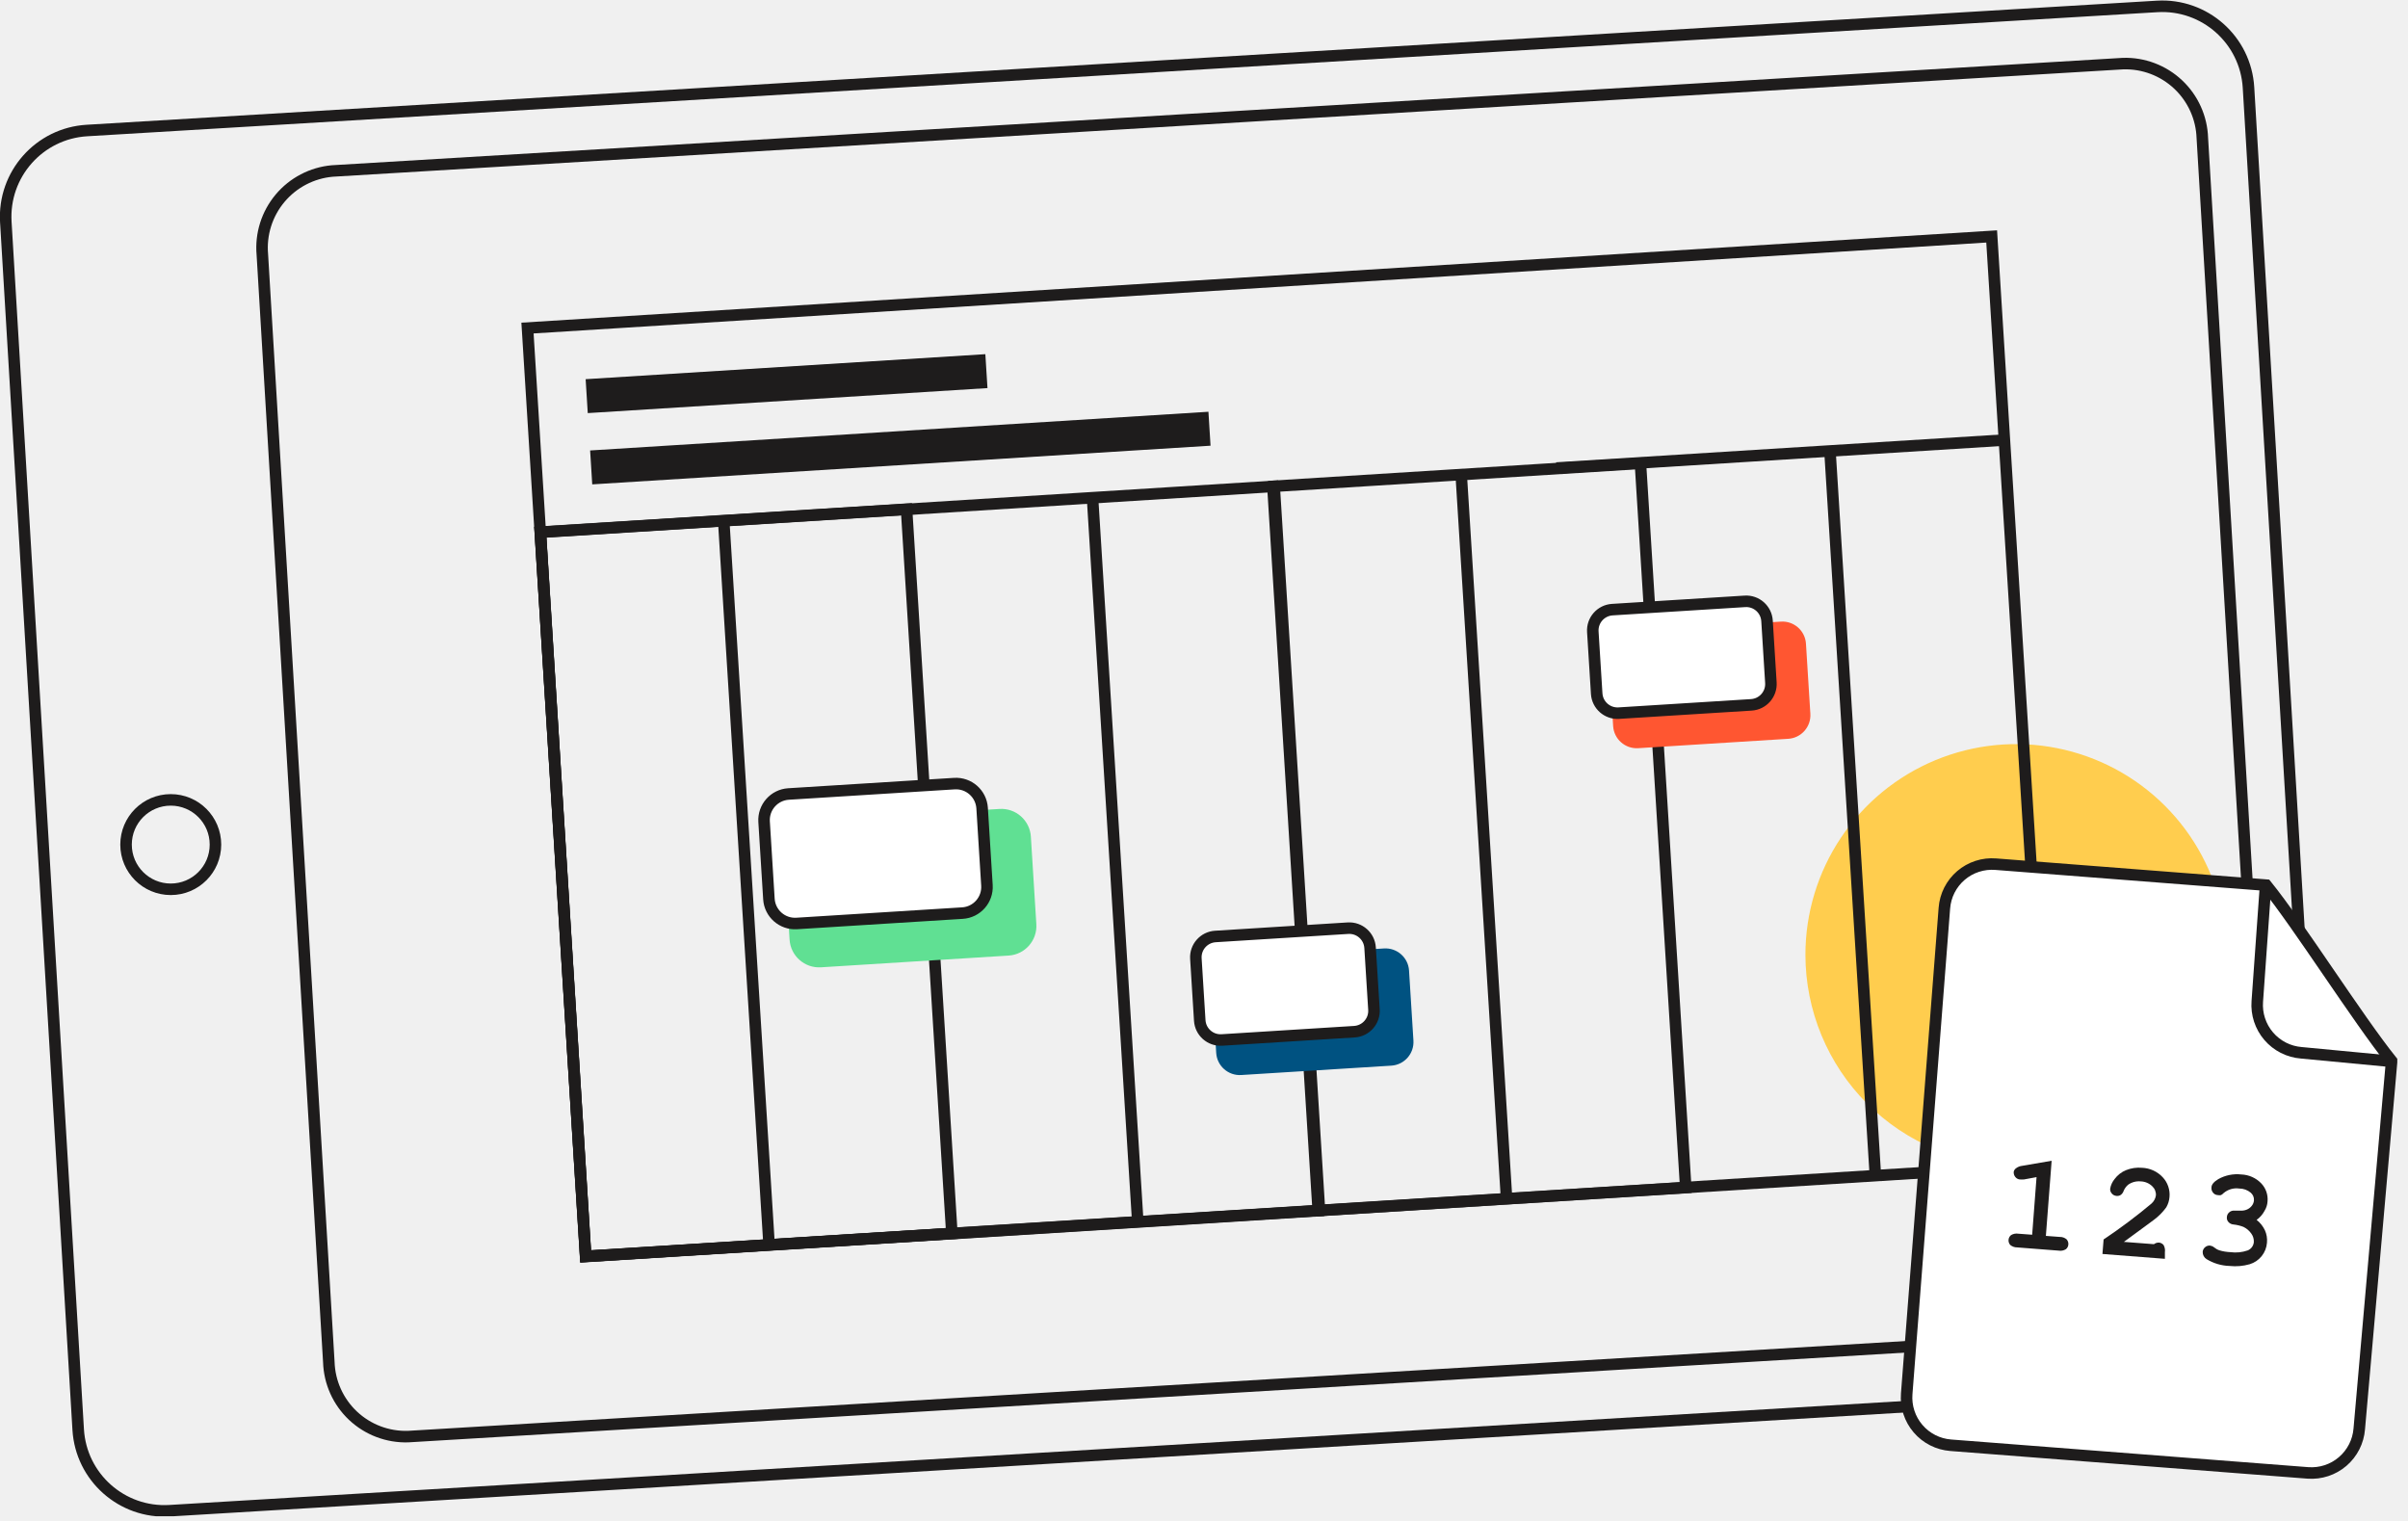
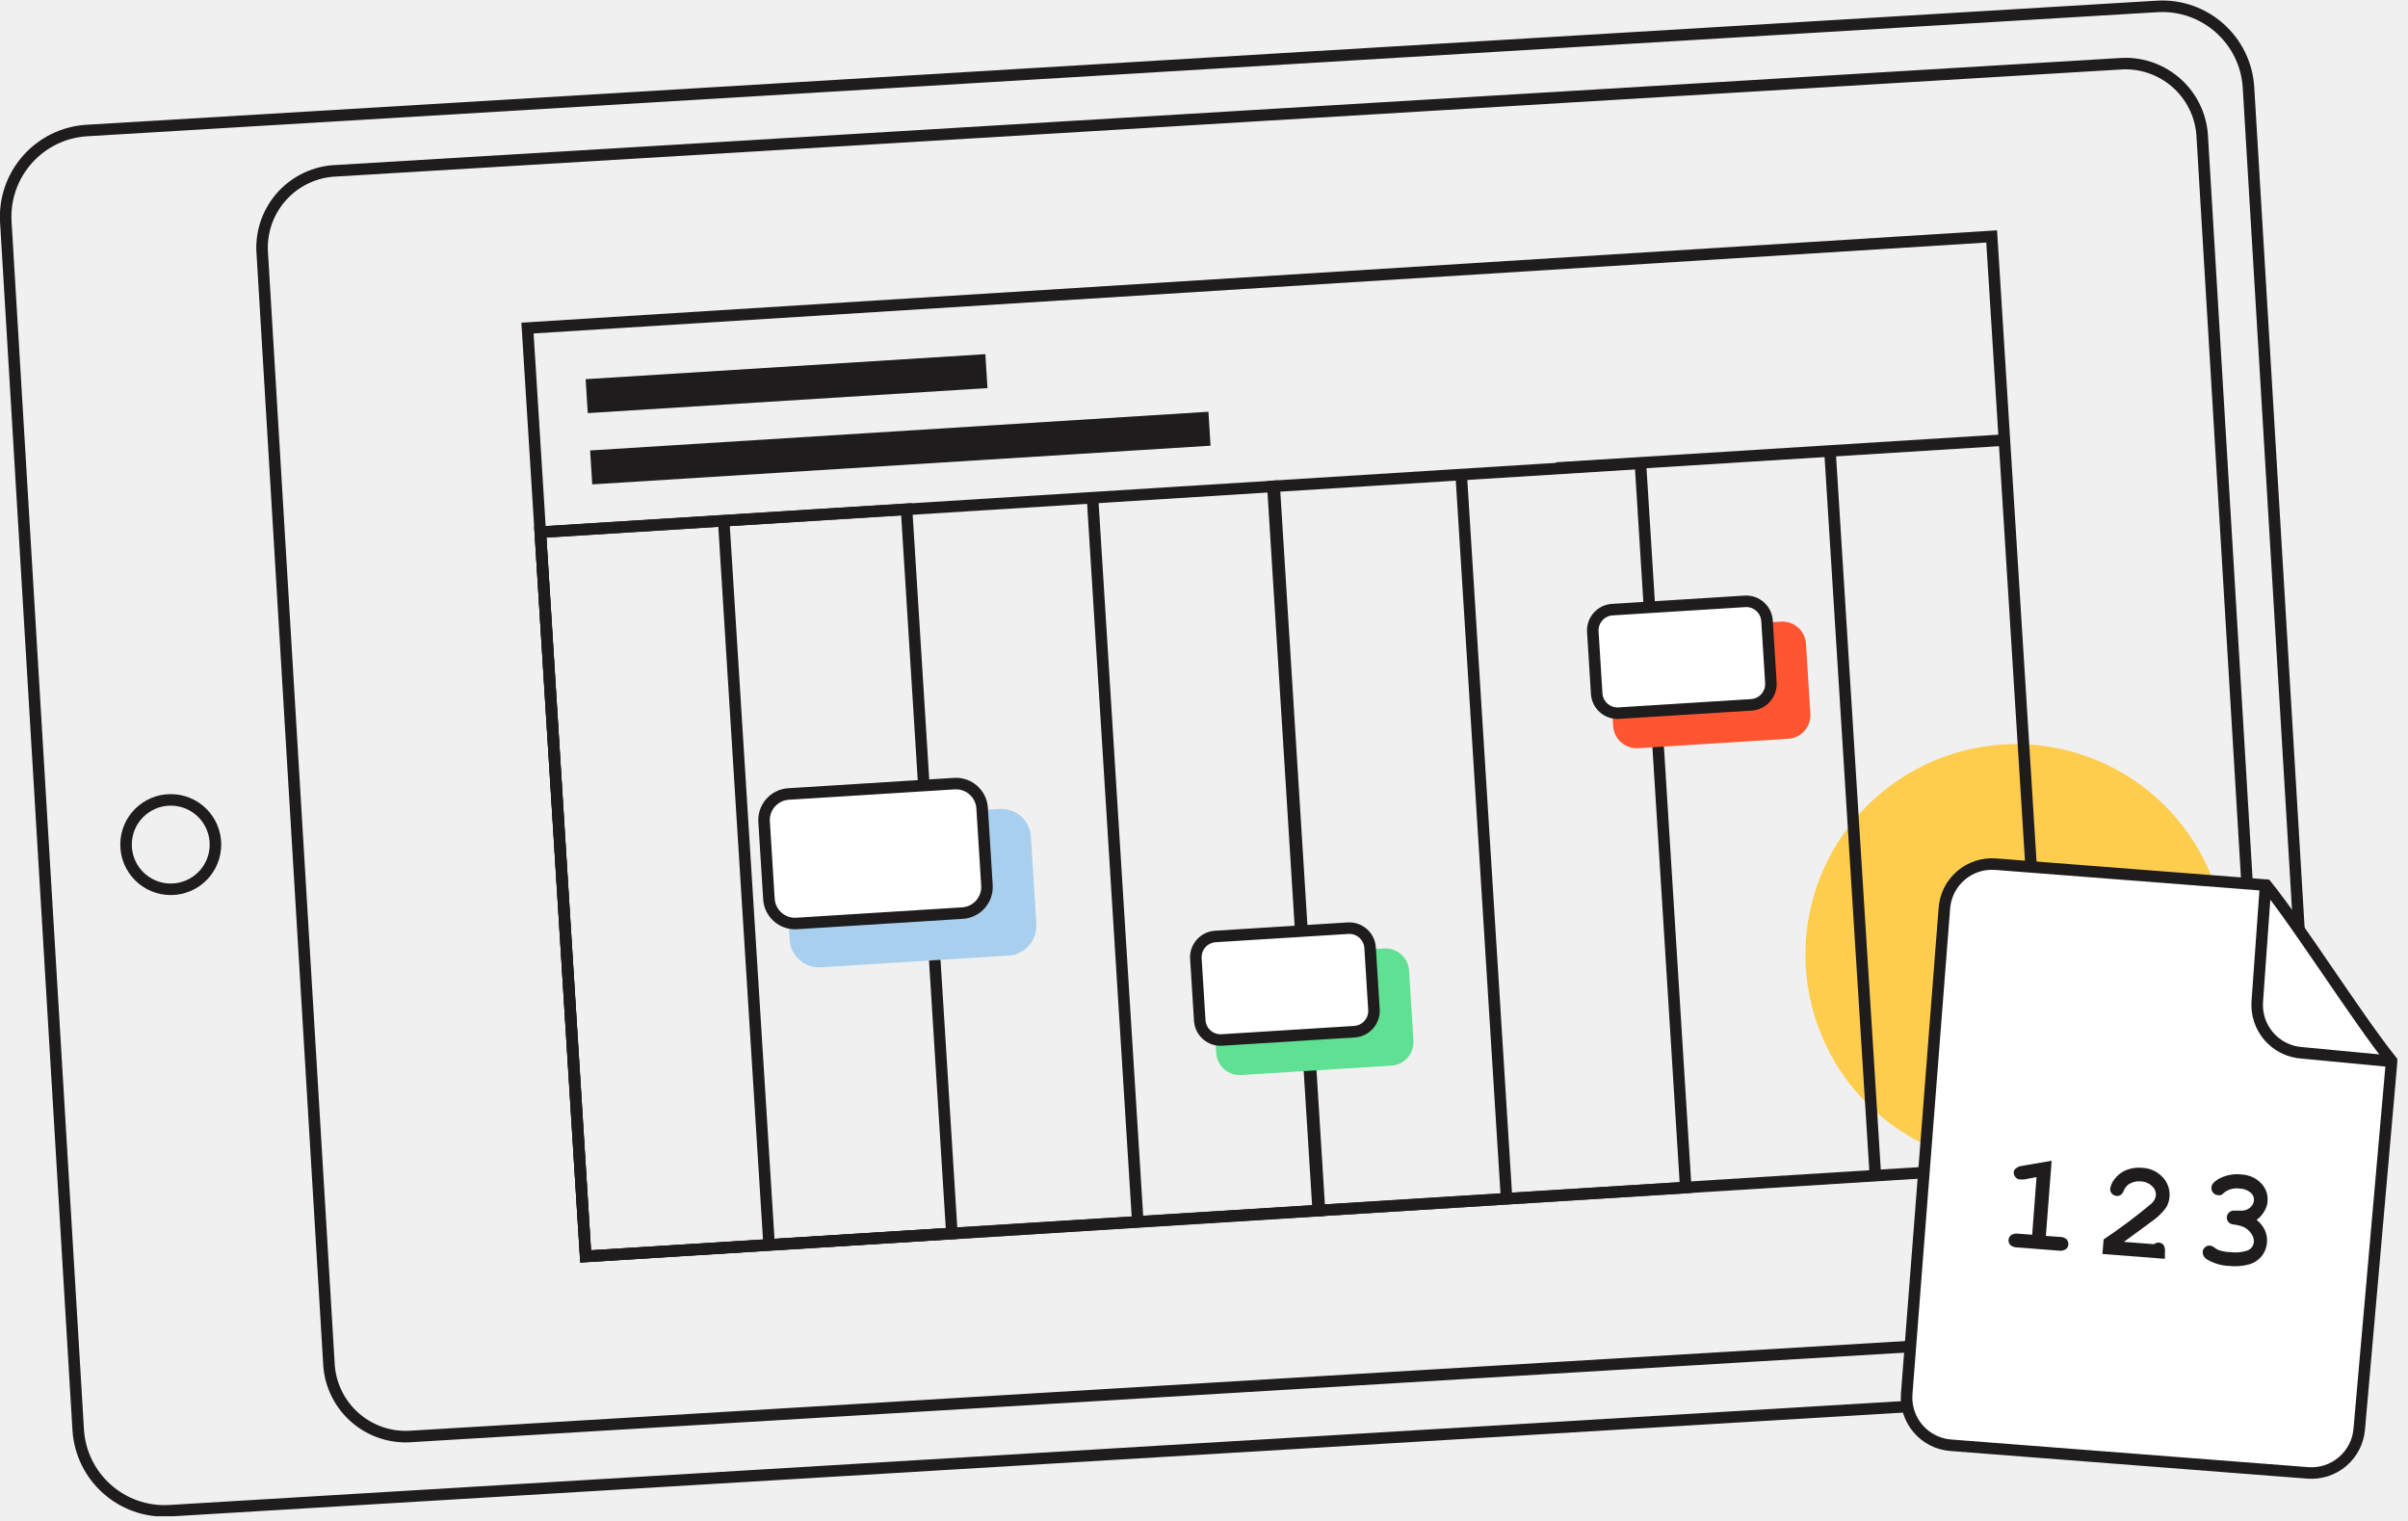
<svg xmlns="http://www.w3.org/2000/svg" width="209" height="132" viewBox="0 0 209 132" fill="none">
  <g clip-path="url(#clip0_174_7346)">
    <path d="M174.98 101.14C178.596 101.14 182.13 100.068 185.136 98.059C188.142 96.051 190.485 93.196 191.869 89.855C193.252 86.515 193.614 82.84 192.909 79.294C192.204 75.748 190.463 72.491 187.906 69.934C185.35 67.377 182.092 65.637 178.546 64.931C175 64.226 171.325 64.588 167.985 65.971C164.645 67.355 161.79 69.698 159.781 72.704C157.772 75.71 156.7 79.245 156.7 82.86C156.703 87.707 158.63 92.355 162.057 95.783C165.485 99.21 170.133 101.137 174.98 101.14Z" fill="#FFCD4E" />
    <path d="M187.221 0.558L7.543 11.327C3.408 11.575 0.258 15.128 0.505 19.263L6.787 124.074C7.035 128.209 10.588 131.36 14.723 131.112L194.4 120.343C198.535 120.095 201.686 116.543 201.438 112.408L195.156 7.596C194.908 3.461 191.355 0.31 187.221 0.558Z" stroke="#1E1C1C" />
    <path d="M14.82 77.18C16.963 77.18 18.7 75.443 18.7 73.3C18.7 71.157 16.963 69.42 14.82 69.42C12.678 69.42 10.94 71.157 10.94 73.3C10.94 75.443 12.678 77.18 14.82 77.18Z" stroke="#1E1C1C" />
    <path d="M28.84 14.84L184.27 5.52C186.04 5.466 187.759 6.117 189.049 7.331C190.34 8.544 191.095 10.22 191.15 11.99L196.92 108.11C197.075 109.876 196.523 111.632 195.385 112.991C194.247 114.351 192.616 115.203 190.85 115.36L35.42 124.68C33.65 124.734 31.931 124.083 30.64 122.869C29.35 121.656 28.595 119.98 28.54 118.21L22.77 22.09C22.614 20.324 23.166 18.568 24.305 17.209C25.443 15.85 27.074 14.998 28.84 14.84Z" stroke="#1E1C1C" />
    <path d="M172.865 20.52L45.783 28.471L50.824 109.033L177.905 101.083L172.865 20.52Z" stroke="#1E1C1C" />
    <path d="M110.479 42.216L46.903 46.194L50.836 109.051L114.412 105.073L110.479 42.216Z" stroke="#1E1C1C" />
    <path d="M78.683 44.191L46.895 46.18L50.828 109.037L82.616 107.048L78.683 44.191Z" stroke="#1E1C1C" />
    <path d="M142.38 40.212L110.592 42.201L114.524 105.058L146.312 103.069L142.38 40.212Z" stroke="#1E1C1C" />
    <path d="M62.81 45.15L66.75 108" stroke="#1E1C1C" />
    <path d="M94.82 43.14L98.75 106" stroke="#1E1C1C" />
    <path d="M126.82 41.14L130.76 104" stroke="#1E1C1C" />
    <path d="M158.83 39.14L162.77 101.99" stroke="#1E1C1C" />
    <path d="M135.09 40.62L174 38.19" stroke="#1E1C1C" />
    <path d="M85.522 30.738L50.83 32.908L51.014 35.852L85.707 33.682L85.522 30.738Z" fill="#1E1C1C" />
    <path d="M104.884 35.736L51.219 39.094L51.403 42.038L105.068 38.681L104.884 35.736Z" fill="#1E1C1C" />
-     <path d="M86.748 70.207L70.46 71.226C69.043 71.314 67.966 72.534 68.055 73.951L68.53 81.546C68.619 82.963 69.839 84.039 71.256 83.951L87.544 82.932C88.96 82.843 90.037 81.623 89.948 80.206L89.473 72.611C89.385 71.195 88.164 70.118 86.748 70.207Z" fill="#60E093" />
+     <path d="M86.748 70.207L70.46 71.226C69.043 71.314 67.966 72.534 68.055 73.951L68.53 81.546C68.619 82.963 69.839 84.039 71.256 83.951L87.544 82.932C88.96 82.843 90.037 81.623 89.948 80.206L89.473 72.611C89.385 71.195 88.164 70.118 86.748 70.207Z" fill="#A8CFEE" />
    <path d="M82.837 68.368L68.445 69.268C67.194 69.346 66.243 70.424 66.321 71.675L66.741 78.382C66.819 79.633 67.897 80.584 69.148 80.506L83.54 79.606C84.791 79.527 85.742 78.45 85.664 77.198L85.245 70.491C85.166 69.24 84.088 68.289 82.837 68.368Z" fill="white" />
    <path d="M82.834 68.008L68.442 68.909C67.191 68.987 66.24 70.065 66.319 71.316L66.738 78.023C66.816 79.274 67.894 80.225 69.145 80.147L83.537 79.246C84.788 79.168 85.739 78.09 85.661 76.839L85.242 70.132C85.163 68.881 84.085 67.93 82.834 68.008Z" stroke="#1E1C1C" />
    <path d="M154.573 53.949L141.549 54.764C140.419 54.834 139.56 55.808 139.631 56.938L140.011 63.016C140.082 64.146 141.055 65.004 142.185 64.934L155.21 64.119C156.34 64.048 157.198 63.075 157.128 61.945L156.747 55.867C156.677 54.737 155.703 53.878 154.573 53.949Z" fill="#FF5631" />
    <path d="M151.457 52.489L139.949 53.209C138.951 53.271 138.193 54.131 138.256 55.128L138.592 60.498C138.654 61.496 139.513 62.254 140.511 62.191L152.019 61.471C153.016 61.409 153.774 60.55 153.712 59.552L153.376 54.182C153.314 53.185 152.454 52.426 151.457 52.489Z" fill="white" />
    <path d="M151.448 52.19L139.94 52.909C138.943 52.972 138.184 53.831 138.247 54.829L138.583 60.198C138.645 61.196 139.505 61.954 140.502 61.892L152.01 61.172C153.007 61.109 153.766 60.25 153.703 59.252L153.367 53.883C153.305 52.885 152.445 52.127 151.448 52.19Z" stroke="#1E1C1C" />
    <path d="M196.7 76.82L173.22 75C172.676 74.956 172.129 75.021 171.61 75.189C171.091 75.358 170.61 75.627 170.196 75.982C169.781 76.337 169.441 76.771 169.194 77.258C168.948 77.745 168.801 78.276 168.76 78.82L165.49 120.97C165.448 121.514 165.513 122.06 165.682 122.579C165.851 123.097 166.121 123.578 166.476 123.992C166.83 124.406 167.263 124.746 167.75 124.993C168.236 125.24 168.766 125.388 169.31 125.43L200.31 127.83C201.408 127.913 202.493 127.557 203.329 126.841C204.165 126.125 204.683 125.107 204.77 124.01L207.58 92.08C204.67 88.46 199.46 80.22 196.7 76.82Z" fill="white" stroke="#1E1C1C" />
    <path d="M207.22 92.08L199.74 91.37C198.643 91.283 197.625 90.765 196.909 89.929C196.193 89.093 195.837 88.007 195.92 86.91L196.62 77.09" stroke="#1E1C1C" />
    <path d="M178.07 100.74L177.57 107.26L178.77 107.35C178.989 107.343 179.203 107.418 179.37 107.56C179.424 107.621 179.466 107.692 179.492 107.769C179.518 107.847 179.527 107.929 179.52 108.01C179.515 108.09 179.493 108.169 179.455 108.239C179.417 108.31 179.364 108.372 179.3 108.42C179.114 108.534 178.894 108.576 178.68 108.54L175.08 108.26C174.861 108.263 174.649 108.188 174.48 108.05C174.425 107.989 174.383 107.918 174.357 107.841C174.332 107.763 174.322 107.681 174.33 107.6C174.336 107.52 174.359 107.443 174.397 107.372C174.435 107.301 174.487 107.239 174.55 107.19C174.739 107.077 174.962 107.034 175.18 107.07L176.38 107.16L176.76 102.16L175.68 102.36C175.55 102.37 175.419 102.37 175.29 102.36C175.215 102.351 175.142 102.327 175.077 102.289C175.012 102.251 174.955 102.2 174.91 102.14C174.81 102.012 174.764 101.851 174.78 101.69C174.807 101.569 174.878 101.462 174.98 101.39C175.134 101.273 175.317 101.201 175.51 101.18L178.07 100.74Z" fill="#1E1C1C" />
    <path d="M184.34 107.78L186.95 107.98C187.071 107.888 187.219 107.838 187.37 107.84C187.452 107.845 187.532 107.867 187.604 107.905C187.676 107.943 187.74 107.996 187.79 108.06C187.893 108.249 187.932 108.467 187.9 108.68V109.25L182.48 108.83L182.58 107.57C184.019 106.609 185.404 105.571 186.73 104.46C186.939 104.276 187.078 104.025 187.12 103.75C187.13 103.601 187.106 103.452 187.051 103.314C186.996 103.175 186.91 103.051 186.8 102.95C186.531 102.691 186.174 102.541 185.8 102.53C185.414 102.492 185.027 102.595 184.71 102.82C184.532 102.97 184.394 103.162 184.31 103.38C184.263 103.513 184.176 103.628 184.06 103.71C183.954 103.778 183.826 103.806 183.7 103.79C183.621 103.785 183.544 103.764 183.473 103.728C183.403 103.692 183.34 103.642 183.29 103.58C183.239 103.524 183.2 103.457 183.175 103.385C183.151 103.313 183.143 103.236 183.15 103.16C183.205 102.851 183.34 102.561 183.54 102.32C183.795 101.975 184.142 101.708 184.54 101.55C184.975 101.377 185.444 101.309 185.91 101.35C186.25 101.362 186.583 101.44 186.892 101.581C187.201 101.721 187.479 101.922 187.71 102.17C187.924 102.397 188.087 102.667 188.188 102.962C188.29 103.257 188.328 103.569 188.3 103.88C188.276 104.197 188.18 104.505 188.02 104.78C187.719 105.197 187.354 105.564 186.94 105.87C186.46 106.22 185.61 106.86 184.34 107.78Z" fill="#1E1C1C" />
    <path d="M195.86 105.87C196.166 106.11 196.412 106.418 196.58 106.77C196.733 107.108 196.795 107.48 196.76 107.85C196.728 108.277 196.567 108.684 196.299 109.017C196.032 109.351 195.669 109.596 195.26 109.72C194.695 109.881 194.104 109.932 193.52 109.87C192.813 109.851 192.124 109.647 191.52 109.28C191.414 109.215 191.328 109.123 191.268 109.015C191.209 108.906 191.178 108.784 191.18 108.66C191.182 108.581 191.202 108.504 191.236 108.434C191.271 108.363 191.32 108.3 191.38 108.25C191.438 108.197 191.505 108.157 191.579 108.131C191.653 108.105 191.732 108.095 191.81 108.1C191.933 108.116 192.051 108.164 192.15 108.24C192.289 108.357 192.448 108.449 192.62 108.51C192.928 108.604 193.248 108.657 193.57 108.67C194.081 108.741 194.602 108.69 195.09 108.52C195.237 108.459 195.365 108.359 195.458 108.23C195.552 108.101 195.608 107.949 195.62 107.79C195.632 107.529 195.555 107.271 195.4 107.06C195.226 106.812 194.992 106.612 194.72 106.48C194.44 106.372 194.148 106.301 193.85 106.27C193.765 106.264 193.683 106.242 193.608 106.204C193.532 106.166 193.465 106.114 193.41 106.05C193.359 105.993 193.322 105.927 193.299 105.854C193.277 105.782 193.27 105.705 193.28 105.63C193.283 105.549 193.303 105.47 193.339 105.397C193.376 105.325 193.427 105.261 193.49 105.21C193.551 105.156 193.622 105.116 193.7 105.092C193.777 105.068 193.859 105.06 193.94 105.07H194.57C194.736 105.067 194.899 105.029 195.05 104.96C195.207 104.888 195.345 104.778 195.45 104.64C195.553 104.508 195.616 104.348 195.63 104.18C195.639 104.054 195.619 103.928 195.57 103.811C195.521 103.695 195.446 103.592 195.35 103.51C195.069 103.276 194.715 103.148 194.35 103.15C194.108 103.116 193.861 103.134 193.627 103.203C193.392 103.272 193.175 103.39 192.99 103.55C192.927 103.619 192.852 103.676 192.77 103.72C192.677 103.74 192.582 103.74 192.49 103.72C192.41 103.717 192.332 103.696 192.262 103.66C192.191 103.624 192.129 103.573 192.08 103.51C191.977 103.387 191.927 103.229 191.94 103.07C191.94 102.8 192.16 102.56 192.54 102.33C193.148 101.991 193.848 101.851 194.54 101.93C195.191 101.955 195.808 102.23 196.26 102.7C196.457 102.906 196.609 103.151 196.704 103.42C196.798 103.689 196.835 103.976 196.81 104.26C196.793 104.558 196.7 104.848 196.54 105.1C196.377 105.407 196.144 105.671 195.86 105.87Z" fill="#1E1C1C" />
-     <path d="M120.122 82.314L107.098 83.129C105.968 83.2 105.109 84.173 105.18 85.303L105.56 91.382C105.631 92.511 106.604 93.37 107.734 93.299L120.759 92.485C121.889 92.414 122.747 91.441 122.677 90.311L122.296 84.232C122.226 83.103 121.252 82.244 120.122 82.314Z" fill="#005281" />
+     <path d="M120.122 82.314L107.098 83.129C105.968 83.2 105.109 84.173 105.18 85.303L105.56 91.382C105.631 92.511 106.604 93.37 107.734 93.299L120.759 92.485C121.889 92.414 122.747 91.441 122.677 90.311L122.296 84.232C122.226 83.103 121.252 82.244 120.122 82.314Z" fill="#60E093" />
    <path d="M117.004 80.855L105.497 81.575C104.499 81.637 103.741 82.496 103.803 83.494L104.139 88.864C104.202 89.861 105.061 90.62 106.059 90.557L117.566 89.837C118.564 89.775 119.322 88.915 119.26 87.918L118.924 82.548C118.861 81.55 118.002 80.792 117.004 80.855Z" fill="white" />
    <path d="M116.996 80.555L105.488 81.275C104.49 81.338 103.732 82.197 103.795 83.195L104.131 88.564C104.193 89.562 105.052 90.32 106.05 90.258L117.558 89.538C118.555 89.475 119.313 88.616 119.251 87.618L118.915 82.249C118.853 81.251 117.993 80.493 116.996 80.555Z" stroke="#1E1C1C" />
  </g>
  <defs>
    <clipPath id="clip0_174_7346">
      <rect width="208.07" height="131.59" fill="white" />
    </clipPath>
  </defs>
</svg>
